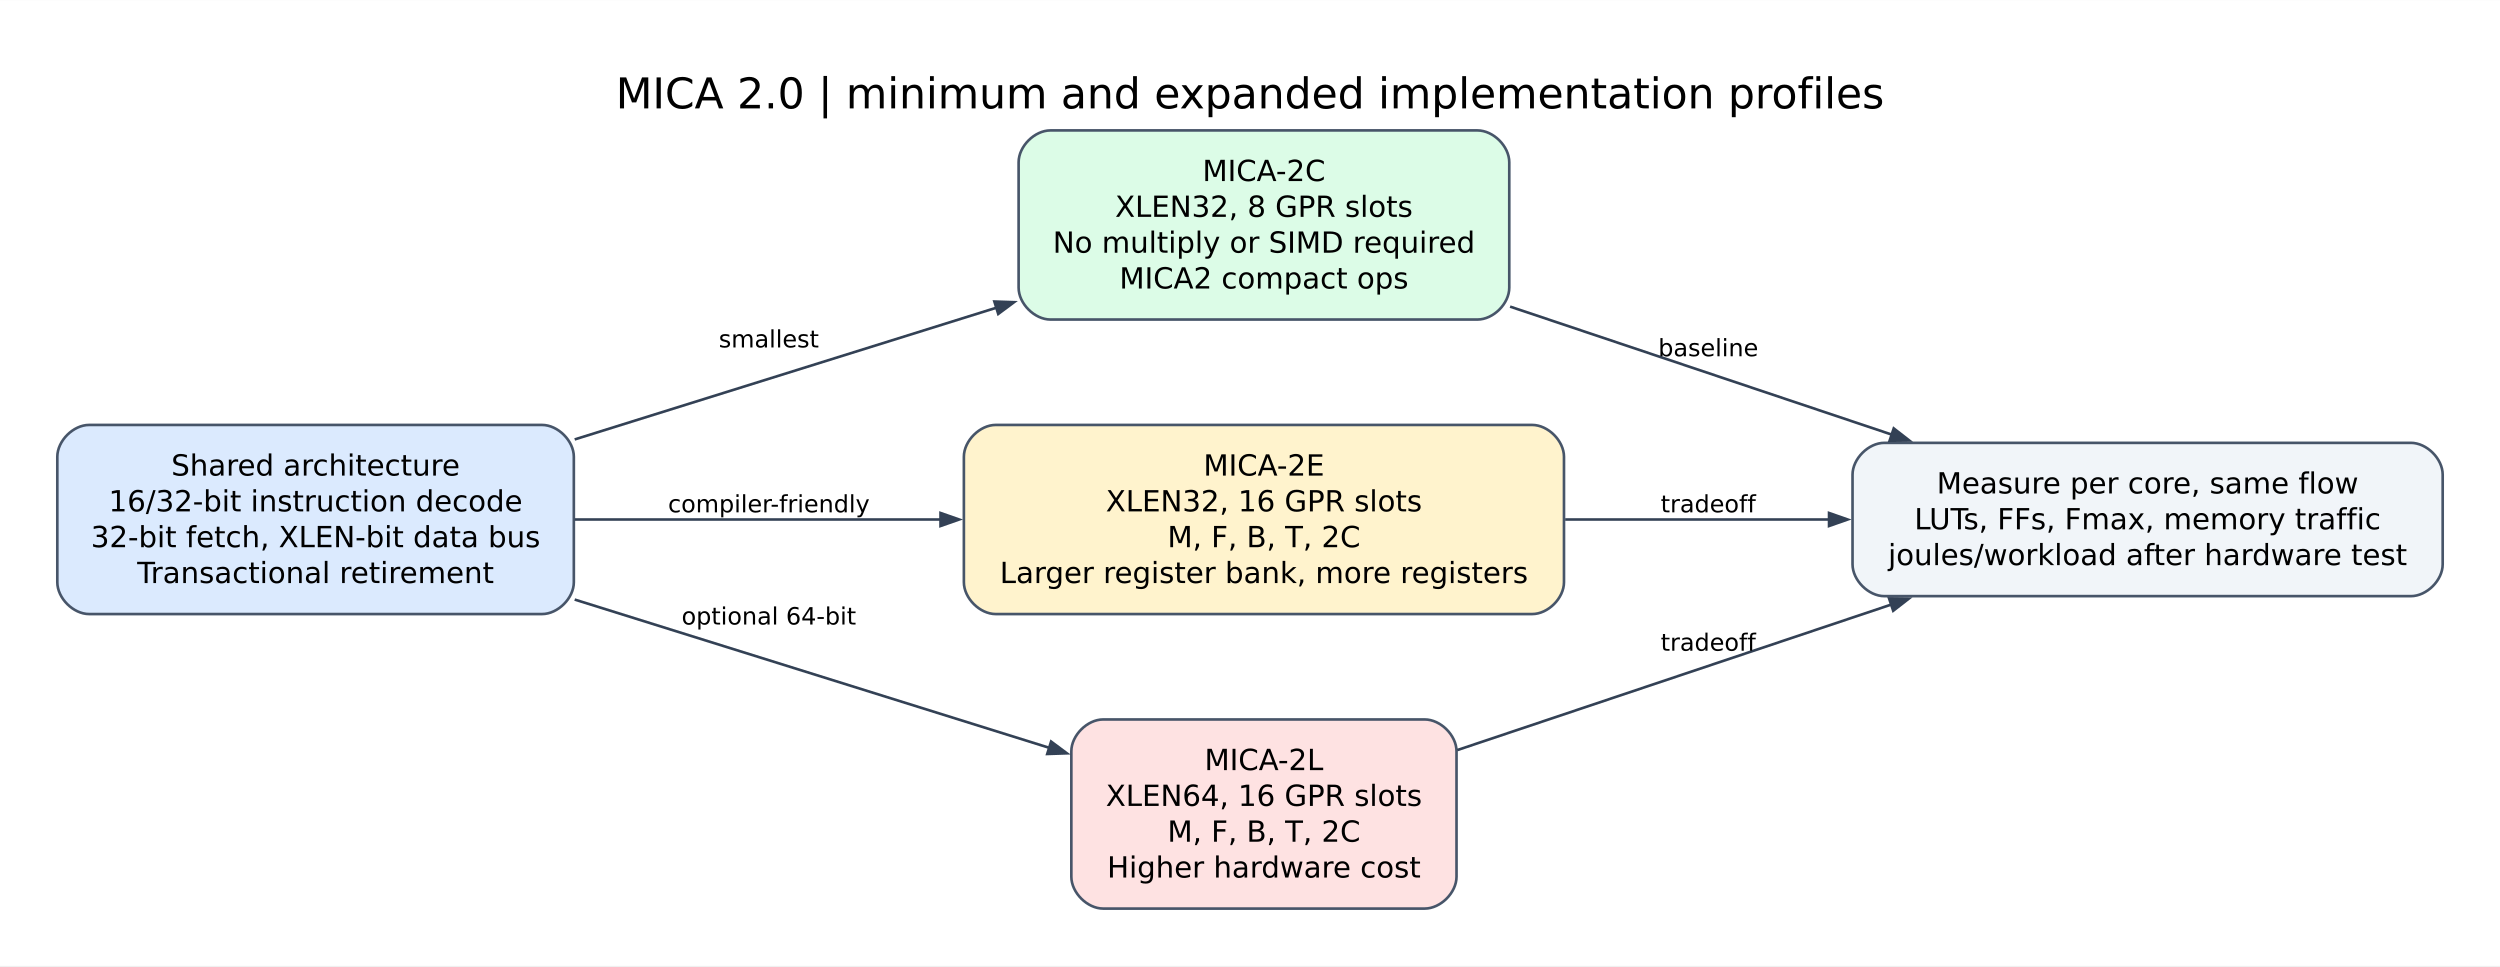
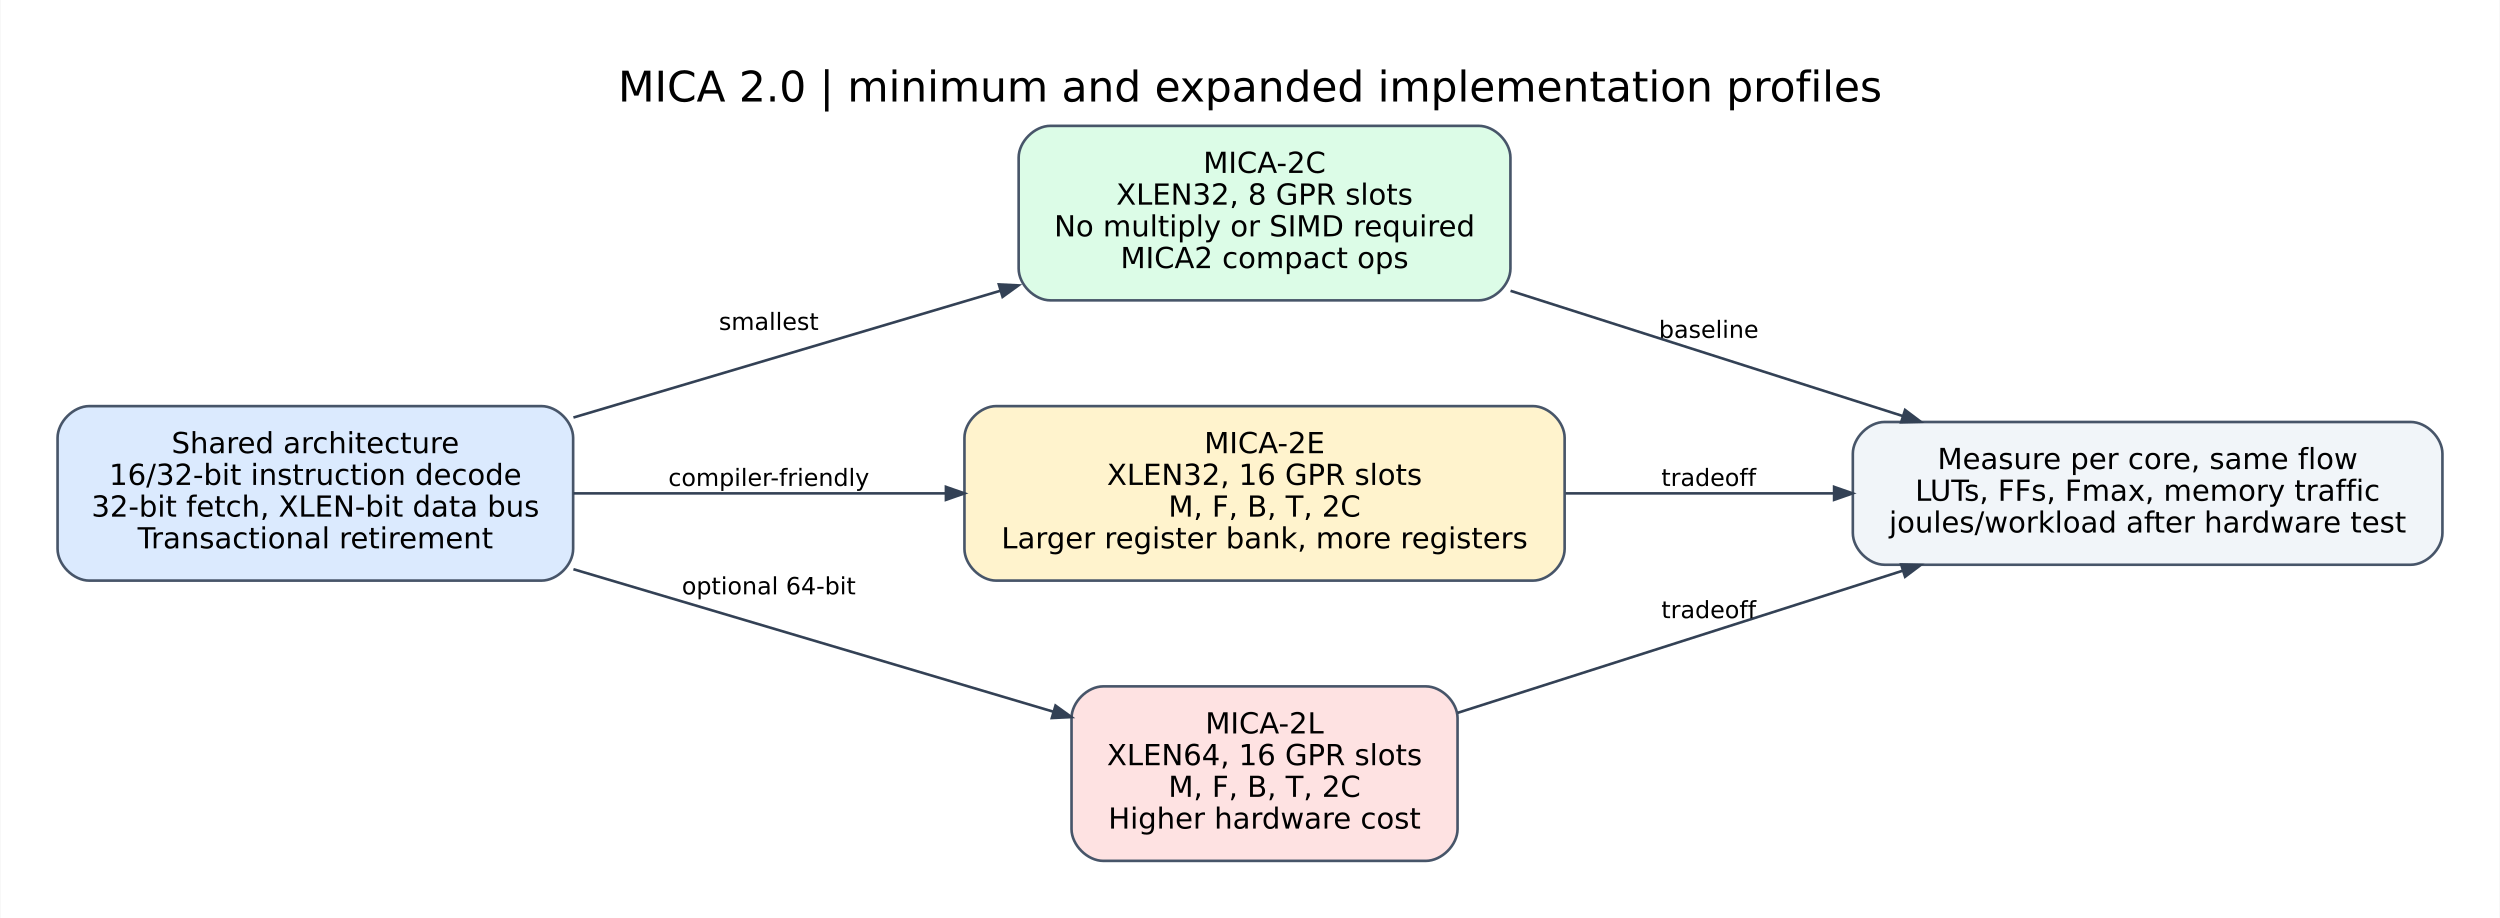
- <svg xmlns="http://www.w3.org/2000/svg" width="942pt" height="364pt" viewBox="0.00 0.00 942.21 363.98">
-   <g id="graph0" class="graph" transform="scale(1 1) rotate(0) translate(21.6 342.38)">
-     <polygon fill="white" stroke="none" points="-21.6,21.6 -21.6,-342.38 920.61,-342.38 920.61,21.6 -21.6,21.6" />
-     <text text-anchor="middle" x="449.5" y="-301.58" font-family="DejaVu Sans" font-size="16.00">MICA 2.0 | minimum and expanded implementation profiles</text>
+ <svg xmlns="http://www.w3.org/2000/svg" width="945pt" height="347pt" viewBox="0.00 0.00 945.20 347.20">
+   <g id="graph0" class="graph" transform="scale(1 1) rotate(0) translate(21.6 325.6)">
+     <polygon fill="white" stroke="transparent" points="-21.6,21.6 -21.6,-325.6 923.6,-325.6 923.6,21.6 -21.6,21.6" />
+     <text text-anchor="middle" x="451" y="-287.2" font-family="DejaVu Sans" font-size="16.00">MICA 2.0 | minimum and expanded implementation profiles</text>
    <g id="node1" class="node">
-       <path fill="#dbeafe" stroke="#475569" d="M182.67,-182.28C182.67,-182.28 12,-182.28 12,-182.28 6,-182.28 0,-176.28 0,-170.28 0,-170.28 0,-123 0,-123 0,-117 6,-111 12,-111 12,-111 182.67,-111 182.67,-111 188.67,-111 194.67,-117 194.67,-123 194.67,-123 194.67,-170.28 194.67,-170.28 194.67,-176.28 188.67,-182.28 182.67,-182.28" />
-       <text text-anchor="middle" x="97.34" y="-163.19" font-family="DejaVu Sans" font-size="11.00">Shared architecture</text>
-       <text text-anchor="middle" x="97.34" y="-149.69" font-family="DejaVu Sans" font-size="11.00">16/32-bit instruction decode</text>
-       <text text-anchor="middle" x="97.34" y="-136.19" font-family="DejaVu Sans" font-size="11.00">32-bit fetch, XLEN-bit data bus</text>
-       <text text-anchor="middle" x="97.34" y="-122.69" font-family="DejaVu Sans" font-size="11.00">Transactional retirement</text>
+       <path fill="#dbeafe" stroke="#475569" d="M183,-172C183,-172 12,-172 12,-172 6,-172 0,-166 0,-160 0,-160 0,-118 0,-118 0,-112 6,-106 12,-106 12,-106 183,-106 183,-106 189,-106 195,-112 195,-118 195,-118 195,-160 195,-160 195,-166 189,-172 183,-172" />
+       <text text-anchor="middle" x="97.5" y="-154.2" font-family="DejaVu Sans" font-size="11.00">Shared architecture</text>
+       <text text-anchor="middle" x="97.5" y="-142.2" font-family="DejaVu Sans" font-size="11.00">16/32-bit instruction decode</text>
+       <text text-anchor="middle" x="97.5" y="-130.2" font-family="DejaVu Sans" font-size="11.00">32-bit fetch, XLEN-bit data bus</text>
+       <text text-anchor="middle" x="97.5" y="-118.2" font-family="DejaVu Sans" font-size="11.00">Transactional retirement</text>
    </g>
    <g id="node2" class="node">
-       <path fill="#dcfce7" stroke="#475569" d="M535.22,-293.28C535.22,-293.28 374.3,-293.28 374.3,-293.28 368.3,-293.28 362.3,-287.28 362.3,-281.28 362.3,-281.28 362.3,-234 362.3,-234 362.3,-228 368.3,-222 374.3,-222 374.3,-222 535.22,-222 535.22,-222 541.22,-222 547.22,-228 547.22,-234 547.22,-234 547.22,-281.28 547.22,-281.28 547.22,-287.28 541.22,-293.28 535.22,-293.28" />
-       <text text-anchor="middle" x="454.76" y="-274.19" font-family="DejaVu Sans" font-size="11.00">MICA-2C</text>
-       <text text-anchor="middle" x="454.76" y="-260.69" font-family="DejaVu Sans" font-size="11.00">XLEN32, 8 GPR slots</text>
-       <text text-anchor="middle" x="454.76" y="-247.19" font-family="DejaVu Sans" font-size="11.00">No multiply or SIMD required</text>
-       <text text-anchor="middle" x="454.76" y="-233.69" font-family="DejaVu Sans" font-size="11.00">MICA2 compact ops</text>
+       <path fill="#dcfce7" stroke="#475569" d="M537.5,-278C537.5,-278 375.5,-278 375.5,-278 369.5,-278 363.5,-272 363.5,-266 363.5,-266 363.5,-224 363.5,-224 363.5,-218 369.5,-212 375.5,-212 375.5,-212 537.5,-212 537.5,-212 543.5,-212 549.5,-218 549.5,-224 549.5,-224 549.5,-266 549.5,-266 549.5,-272 543.5,-278 537.5,-278" />
+       <text text-anchor="middle" x="456.5" y="-260.2" font-family="DejaVu Sans" font-size="11.00">MICA-2C</text>
+       <text text-anchor="middle" x="456.5" y="-248.2" font-family="DejaVu Sans" font-size="11.00">XLEN32, 8 GPR slots</text>
+       <text text-anchor="middle" x="456.5" y="-236.2" font-family="DejaVu Sans" font-size="11.00">No multiply or SIMD required</text>
+       <text text-anchor="middle" x="456.5" y="-224.2" font-family="DejaVu Sans" font-size="11.00">MICA2 compact ops</text>
    </g>
    <g id="edge1" class="edge">
-       <path fill="none" stroke="#334155" d="M194.99,-176.82C244.35,-192.24 304.34,-210.98 354.12,-226.52" />
-       <polygon fill="#334155" stroke="#334155" points="353.16,-228.79 360.58,-228.54 354.62,-224.11 353.16,-228.79" />
-       <text text-anchor="middle" x="268.17" y="-211.49" font-family="DejaVu Sans" font-size="9.00">smallest</text>
+       <path fill="none" stroke="#334155" d="M195.11,-167.69C245.21,-182.56 306.29,-200.7 356.7,-215.67" />
+       <polygon fill="#334155" stroke="#334155" points="356.02,-218.02 363.43,-217.66 357.42,-213.32 356.02,-218.02" />
+       <text text-anchor="middle" x="269" y="-200.8" font-family="DejaVu Sans" font-size="9.00">smallest</text>
    </g>
    <g id="node3" class="node">
-       <path fill="#fff3cd" stroke="#475569" d="M555.84,-182.28C555.84,-182.28 353.67,-182.28 353.67,-182.28 347.67,-182.28 341.67,-176.28 341.67,-170.28 341.67,-170.28 341.67,-123 341.67,-123 341.67,-117 347.67,-111 353.67,-111 353.67,-111 555.84,-111 555.84,-111 561.84,-111 567.84,-117 567.84,-123 567.84,-123 567.84,-170.28 567.84,-170.28 567.84,-176.28 561.84,-182.28 555.84,-182.28" />
-       <text text-anchor="middle" x="454.76" y="-163.19" font-family="DejaVu Sans" font-size="11.00">MICA-2E</text>
-       <text text-anchor="middle" x="454.76" y="-149.69" font-family="DejaVu Sans" font-size="11.00">XLEN32, 16 GPR slots</text>
-       <text text-anchor="middle" x="454.76" y="-136.19" font-family="DejaVu Sans" font-size="11.00">M, F, B, T, 2C</text>
-       <text text-anchor="middle" x="454.76" y="-122.69" font-family="DejaVu Sans" font-size="11.00">Larger register bank, more registers</text>
+       <path fill="#fff3cd" stroke="#475569" d="M558,-172C558,-172 355,-172 355,-172 349,-172 343,-166 343,-160 343,-160 343,-118 343,-118 343,-112 349,-106 355,-106 355,-106 558,-106 558,-106 564,-106 570,-112 570,-118 570,-118 570,-160 570,-160 570,-166 564,-172 558,-172" />
+       <text text-anchor="middle" x="456.5" y="-154.2" font-family="DejaVu Sans" font-size="11.00">MICA-2E</text>
+       <text text-anchor="middle" x="456.5" y="-142.2" font-family="DejaVu Sans" font-size="11.00">XLEN32, 16 GPR slots</text>
+       <text text-anchor="middle" x="456.5" y="-130.2" font-family="DejaVu Sans" font-size="11.00">M, F, B, T, 2C</text>
+       <text text-anchor="middle" x="456.5" y="-118.2" font-family="DejaVu Sans" font-size="11.00">Larger register bank, more registers</text>
    </g>
    <g id="edge2" class="edge">
-       <path fill="none" stroke="#334155" d="M194.99,-146.64C237.56,-146.64 288.03,-146.64 333.05,-146.64" />
-       <polygon fill="#334155" stroke="#334155" points="332.87,-149.09 339.87,-146.64 332.87,-144.19 332.87,-149.09" />
-       <text text-anchor="middle" x="268.17" y="-149.34" font-family="DejaVu Sans" font-size="9.00">compiler-friendly</text>
+       <path fill="none" stroke="#334155" d="M195.11,-139C238.52,-139 290.17,-139 335.99,-139" />
+       <polygon fill="#334155" stroke="#334155" points="336,-141.45 343,-139 336,-136.55 336,-141.45" />
+       <text text-anchor="middle" x="269" y="-141.8" font-family="DejaVu Sans" font-size="9.00">compiler-friendly</text>
    </g>
    <g id="node4" class="node">
-       <path fill="#fee2e2" stroke="#475569" d="M515.34,-71.28C515.34,-71.28 394.17,-71.28 394.17,-71.28 388.17,-71.28 382.17,-65.28 382.17,-59.28 382.17,-59.28 382.17,-12 382.17,-12 382.17,-6 388.17,0 394.17,0 394.17,0 515.34,0 515.34,0 521.34,0 527.34,-6 527.34,-12 527.34,-12 527.34,-59.28 527.34,-59.28 527.34,-65.28 521.34,-71.28 515.34,-71.28" />
-       <text text-anchor="middle" x="454.76" y="-52.19" font-family="DejaVu Sans" font-size="11.00">MICA-2L</text>
-       <text text-anchor="middle" x="454.76" y="-38.69" font-family="DejaVu Sans" font-size="11.00">XLEN64, 16 GPR slots</text>
-       <text text-anchor="middle" x="454.76" y="-25.19" font-family="DejaVu Sans" font-size="11.00">M, F, B, T, 2C</text>
-       <text text-anchor="middle" x="454.76" y="-11.69" font-family="DejaVu Sans" font-size="11.00">Higher hardware cost</text>
+       <path fill="#fee2e2" stroke="#475569" d="M517.5,-66C517.5,-66 395.5,-66 395.5,-66 389.5,-66 383.5,-60 383.5,-54 383.5,-54 383.5,-12 383.5,-12 383.5,-6 389.5,0 395.5,0 395.5,0 517.5,0 517.5,0 523.5,0 529.5,-6 529.5,-12 529.5,-12 529.5,-54 529.5,-54 529.5,-60 523.5,-66 517.5,-66" />
+       <text text-anchor="middle" x="456.5" y="-48.2" font-family="DejaVu Sans" font-size="11.00">MICA-2L</text>
+       <text text-anchor="middle" x="456.5" y="-36.2" font-family="DejaVu Sans" font-size="11.00">XLEN64, 16 GPR slots</text>
+       <text text-anchor="middle" x="456.5" y="-24.2" font-family="DejaVu Sans" font-size="11.00">M, F, B, T, 2C</text>
+       <text text-anchor="middle" x="456.5" y="-12.2" font-family="DejaVu Sans" font-size="11.00">Higher hardware cost</text>
    </g>
    <g id="edge3" class="edge">
-       <path fill="none" stroke="#334155" d="M194.99,-116.46C251.1,-98.93 320.94,-77.12 373.92,-60.57" />
-       <polygon fill="#334155" stroke="#334155" points="374.54,-62.95 380.49,-58.52 373.08,-58.27 374.54,-62.95" />
-       <text text-anchor="middle" x="268.17" y="-107.05" font-family="DejaVu Sans" font-size="9.00">optional 64-bit</text>
+       <path fill="none" stroke="#334155" d="M195.11,-110.31C252.04,-93.41 323.17,-72.29 376.69,-56.4" />
+       <polygon fill="#334155" stroke="#334155" points="377.44,-58.73 383.46,-54.39 376.05,-54.03 377.44,-58.73" />
+       <text text-anchor="middle" x="269" y="-100.8" font-family="DejaVu Sans" font-size="9.00">optional 64-bit</text>
    </g>
    <g id="node5" class="node">
-       <path fill="#f1f5f9" stroke="#475569" d="M887.01,-175.53C887.01,-175.53 688.59,-175.53 688.59,-175.53 682.59,-175.53 676.59,-169.53 676.59,-163.53 676.59,-163.53 676.59,-129.75 676.59,-129.75 676.59,-123.75 682.59,-117.75 688.59,-117.75 688.59,-117.75 887.01,-117.75 887.01,-117.75 893.01,-117.75 899.01,-123.75 899.01,-129.75 899.01,-129.75 899.01,-163.53 899.01,-163.53 899.01,-169.53 893.01,-175.53 887.01,-175.53" />
-       <text text-anchor="middle" x="787.8" y="-156.44" font-family="DejaVu Sans" font-size="11.00">Measure per core, same flow</text>
-       <text text-anchor="middle" x="787.8" y="-142.94" font-family="DejaVu Sans" font-size="11.00">LUTs, FFs, Fmax, memory traffic</text>
-       <text text-anchor="middle" x="787.8" y="-129.44" font-family="DejaVu Sans" font-size="11.00">joules/workload after hardware test</text>
+       <path fill="#f1f5f9" stroke="#475569" d="M890,-166C890,-166 691,-166 691,-166 685,-166 679,-160 679,-154 679,-154 679,-124 679,-124 679,-118 685,-112 691,-112 691,-112 890,-112 890,-112 896,-112 902,-118 902,-124 902,-124 902,-154 902,-154 902,-160 896,-166 890,-166" />
+       <text text-anchor="middle" x="790.5" y="-148.2" font-family="DejaVu Sans" font-size="11.00">Measure per core, same flow</text>
+       <text text-anchor="middle" x="790.5" y="-136.2" font-family="DejaVu Sans" font-size="11.00">LUTs, FFs, Fmax, memory traffic</text>
+       <text text-anchor="middle" x="790.5" y="-124.2" font-family="DejaVu Sans" font-size="11.00">joules/workload after hardware test</text>
    </g>
    <g id="edge4" class="edge">
-       <path fill="none" stroke="#334155" d="M547.53,-226.87C592.3,-211.86 646.11,-193.81 691.36,-178.64" />
-       <polygon fill="#334155" stroke="#334155" points="692.12,-180.97 697.97,-176.42 690.56,-176.33 692.12,-180.97" />
-       <text text-anchor="middle" x="622.22" y="-208.17" font-family="DejaVu Sans" font-size="9.00">baseline</text>
+       <path fill="none" stroke="#334155" d="M549.54,-215.61C595.81,-200.84 651.73,-182.99 697.94,-168.23" />
+       <polygon fill="#334155" stroke="#334155" points="698.76,-170.54 704.68,-166.08 697.27,-165.88 698.76,-170.54" />
+       <text text-anchor="middle" x="624.5" y="-197.8" font-family="DejaVu Sans" font-size="9.00">baseline</text>
    </g>
    <g id="edge5" class="edge">
-       <path fill="none" stroke="#334155" d="M568.29,-146.64C600.43,-146.64 635.55,-146.64 668.05,-146.64" />
-       <polygon fill="#334155" stroke="#334155" points="667.74,-149.09 674.74,-146.64 667.74,-144.19 667.74,-149.09" />
-       <text text-anchor="middle" x="622.22" y="-149.34" font-family="DejaVu Sans" font-size="9.00">tradeoff</text>
+       <path fill="none" stroke="#334155" d="M570.36,-139C602.96,-139 638.61,-139 671.5,-139" />
+       <polygon fill="#334155" stroke="#334155" points="671.92,-141.45 678.92,-139 671.92,-136.55 671.92,-141.45" />
+       <text text-anchor="middle" x="624.5" y="-141.8" font-family="DejaVu Sans" font-size="9.00">tradeoff</text>
    </g>
    <g id="edge6" class="edge">
-       <path fill="none" stroke="#334155" d="M527.59,-59.73C575.52,-75.8 639.08,-97.11 691.27,-114.61" />
-       <polygon fill="#334155" stroke="#334155" points="690.36,-116.89 697.77,-116.79 691.92,-112.24 690.36,-116.89" />
-       <text text-anchor="middle" x="622.22" y="-97.17" font-family="DejaVu Sans" font-size="9.00">tradeoff</text>
+       <path fill="none" stroke="#334155" d="M529.54,-56C578.92,-71.77 644.84,-92.81 697.94,-109.77" />
+       <polygon fill="#334155" stroke="#334155" points="697.27,-112.12 704.68,-111.92 698.76,-107.46 697.27,-112.12" />
+       <text text-anchor="middle" x="624.5" y="-91.8" font-family="DejaVu Sans" font-size="9.00">tradeoff</text>
    </g>
  </g>
</svg>
